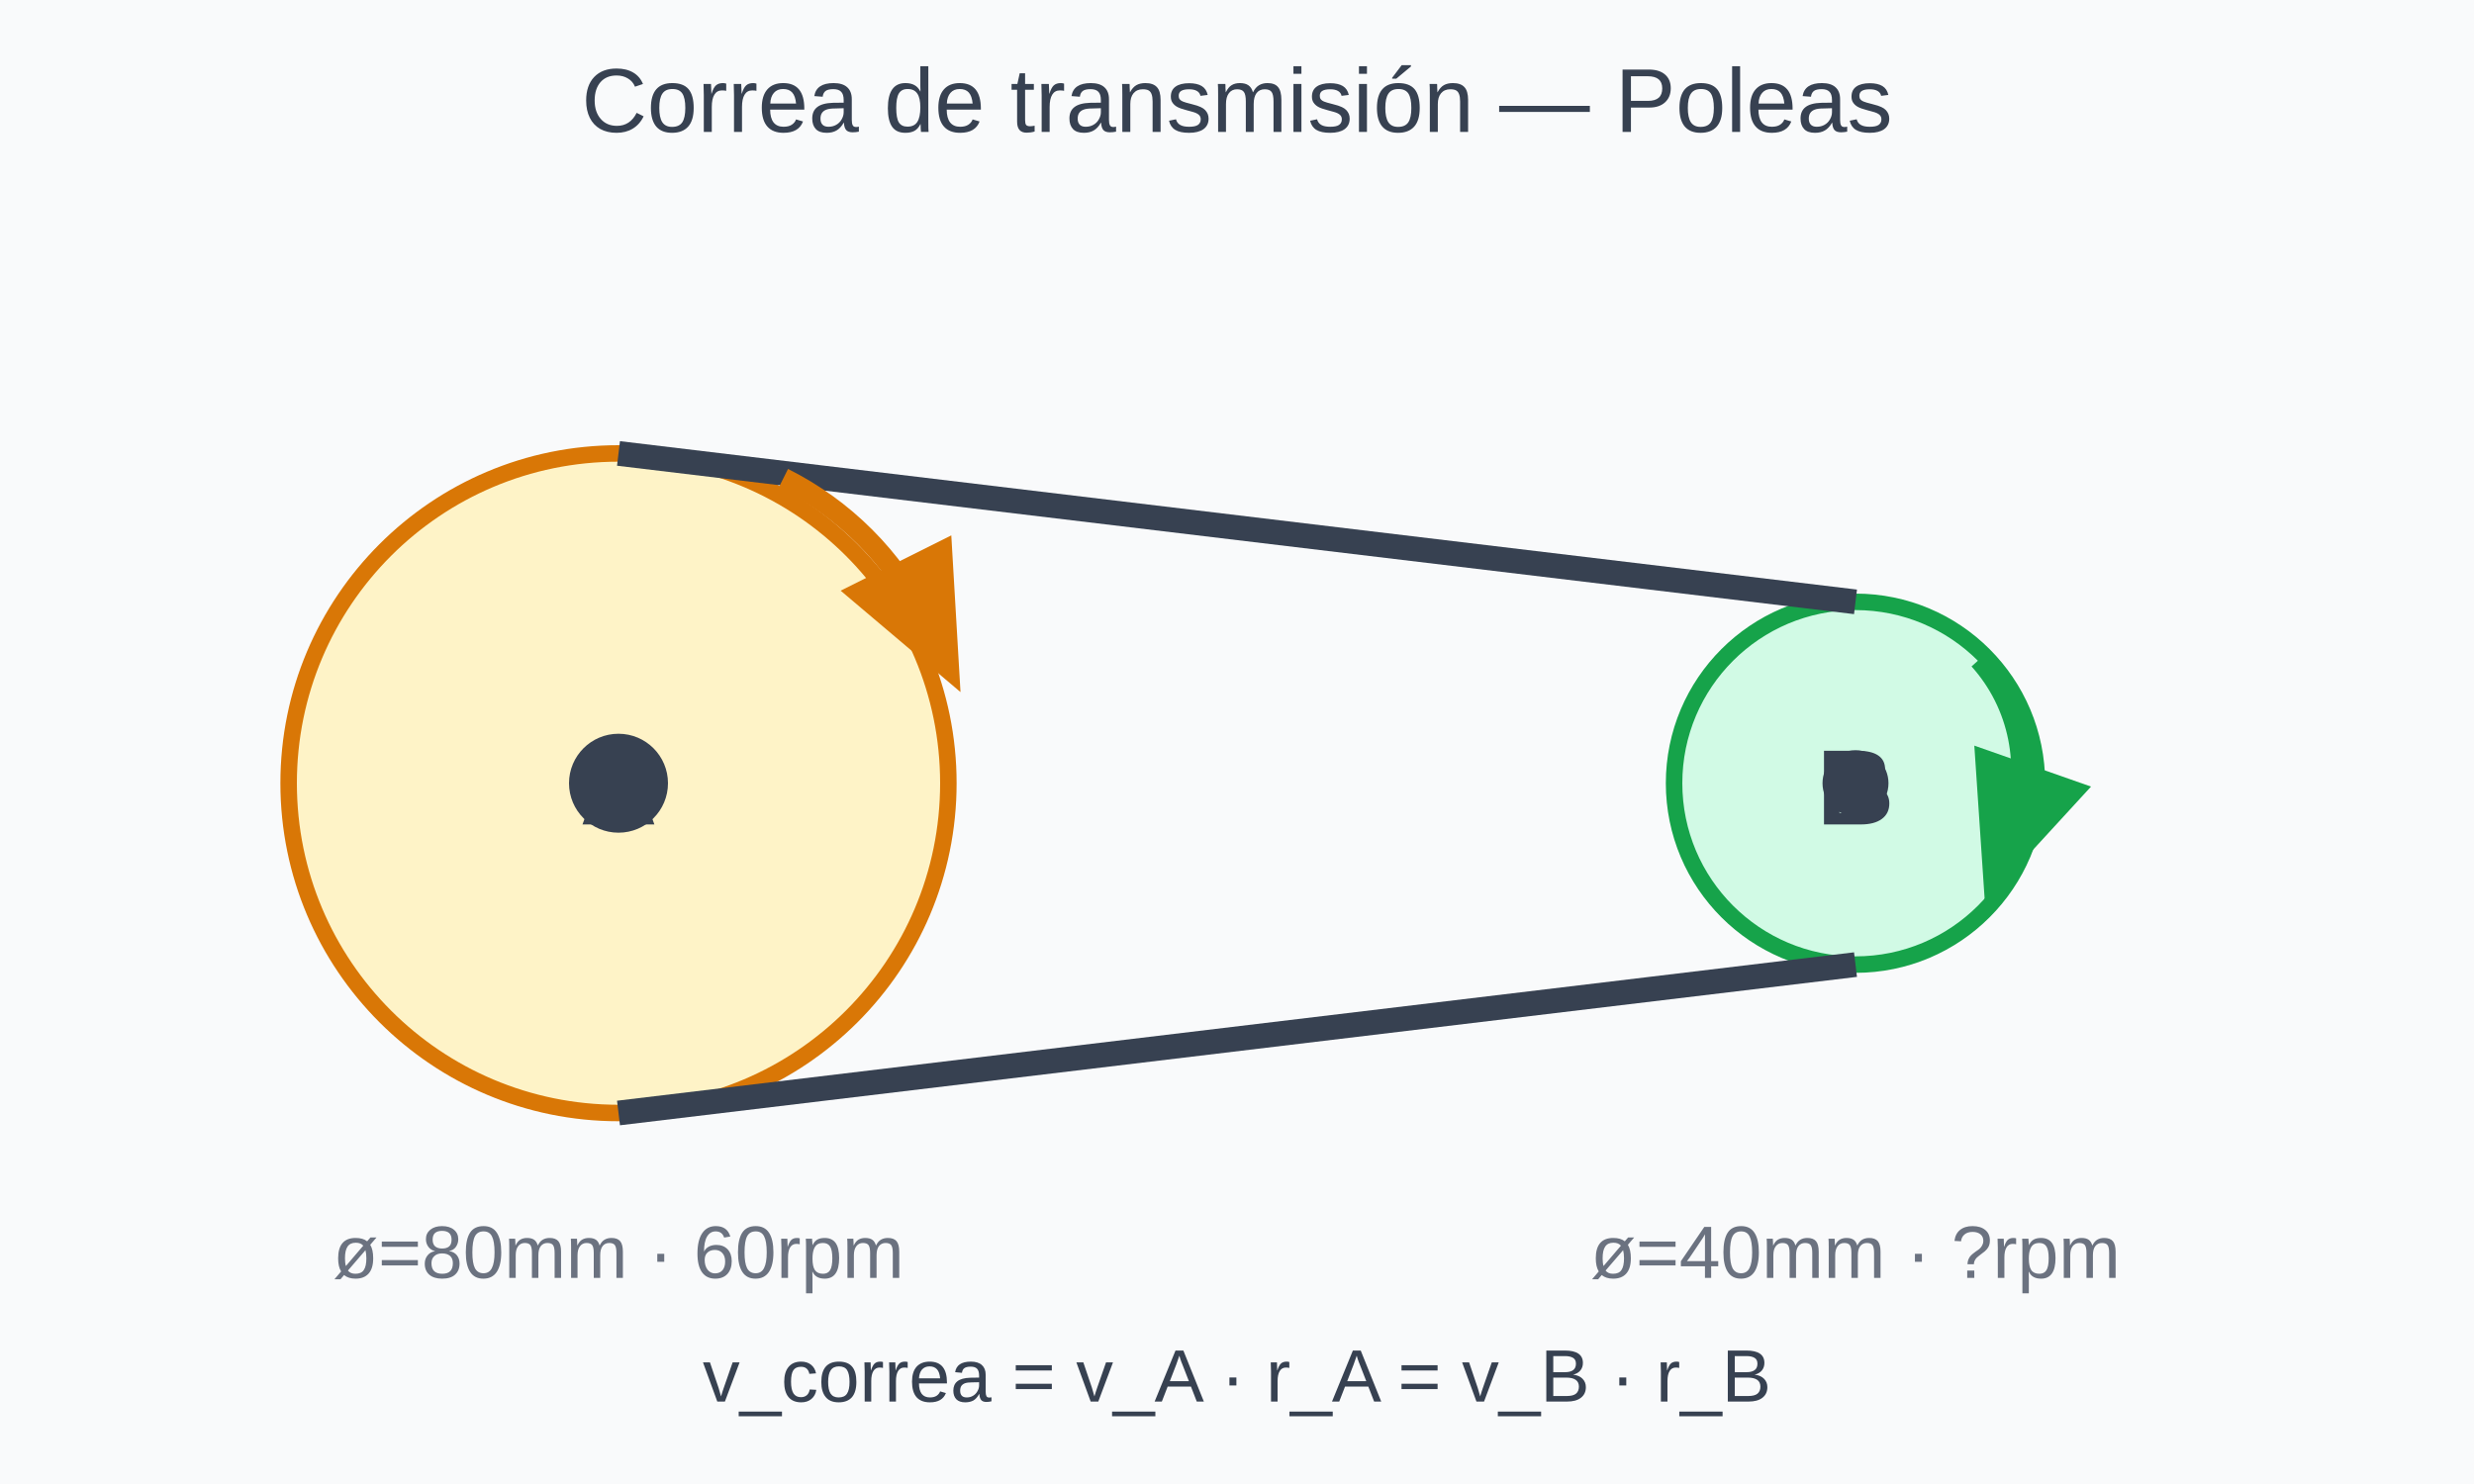
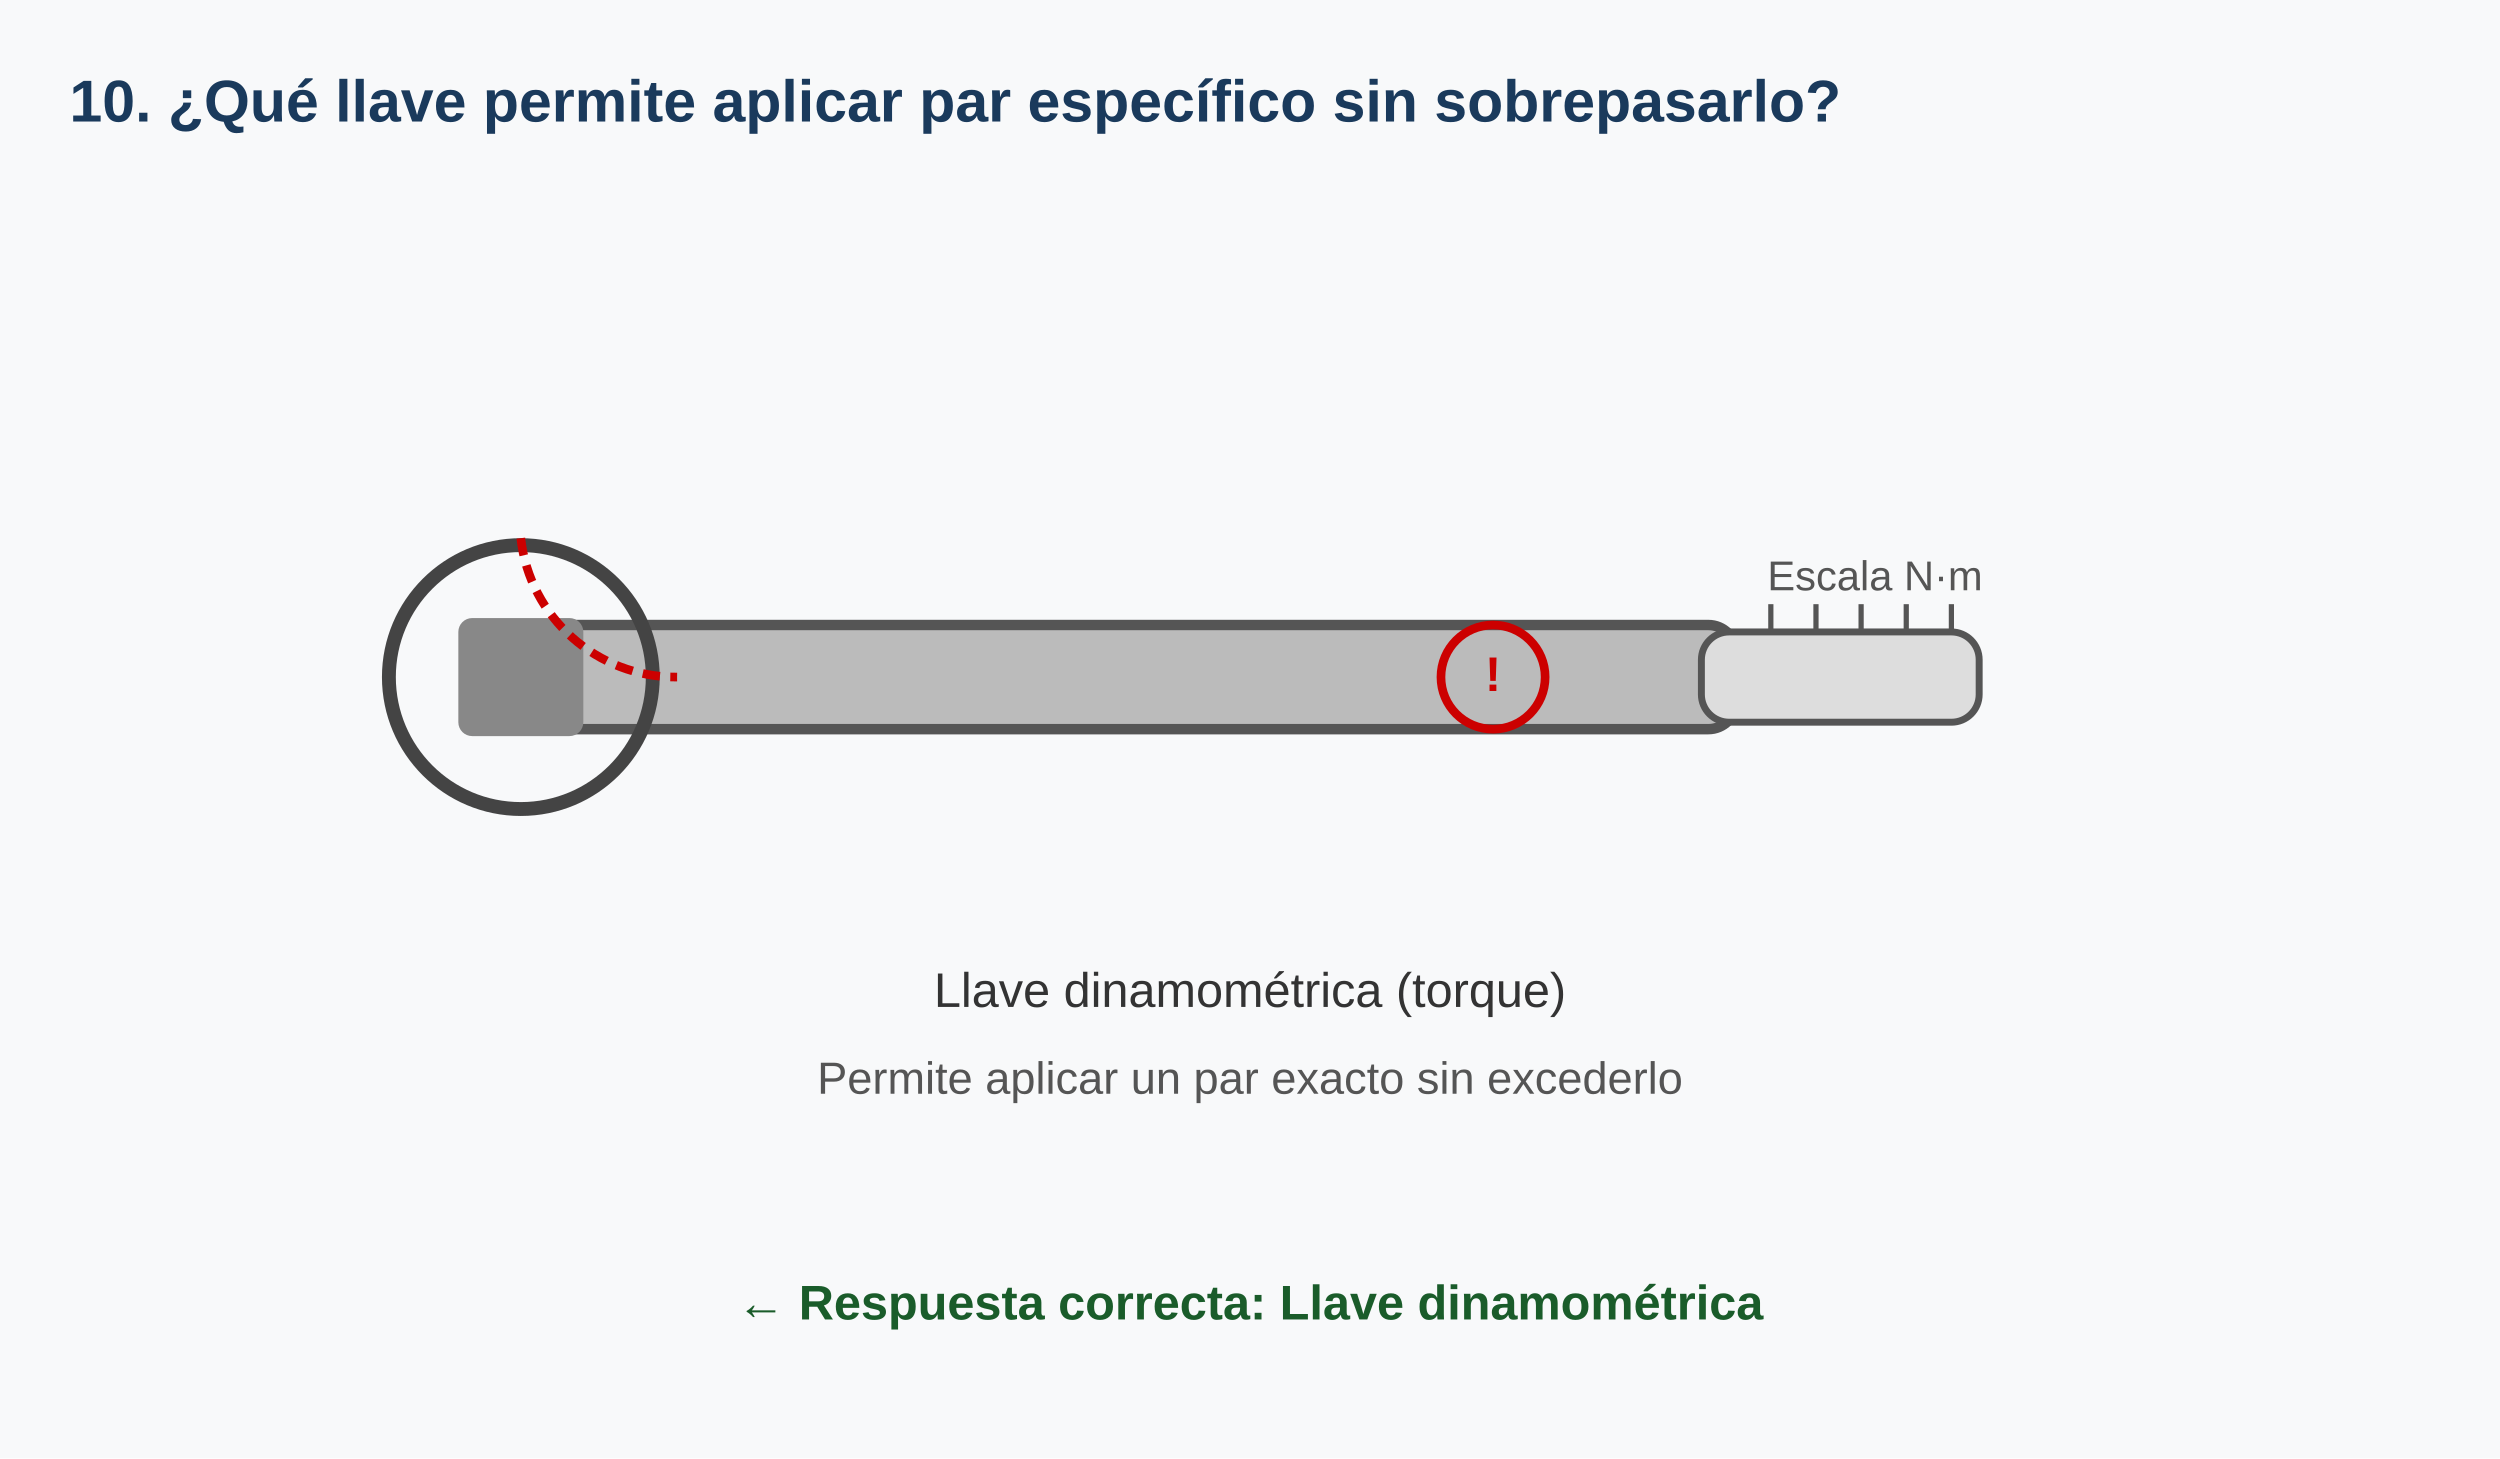
- <svg xmlns="http://www.w3.org/2000/svg" viewBox="0 0 300 180" width="300" height="180">
-   <rect width="300" height="180" fill="#f9fafb" />
-   <text x="150" y="16" text-anchor="middle" font-size="11" fill="#374151" font-family="Arial">Correa de transmisión — Poleas</text>
-   <circle cx="75" cy="95" r="40" fill="#fef3c7" stroke="#d97706" stroke-width="2" />
-   <circle cx="75" cy="95" r="6" fill="#374151" />
-   <text x="75" y="100" text-anchor="middle" font-size="13" font-weight="bold" fill="#374151" font-family="Arial">A</text>
-   <circle cx="225" cy="95" r="22" fill="#d1fae5" stroke="#16a34a" stroke-width="2" />
-   <circle cx="225" cy="95" r="4" fill="#374151" />
-   <text x="225" y="100" text-anchor="middle" font-size="13" font-weight="bold" fill="#374151" font-family="Arial">B</text>
-   <line x1="75" y1="55" x2="225" y2="73" stroke="#374151" stroke-width="3" />
-   <line x1="75" y1="135" x2="225" y2="117" stroke="#374151" stroke-width="3" />
-   <path d="M 95,58 A 38,38 0 0,1 112,75" fill="none" stroke="#d97706" stroke-width="2.5" marker-end="url(#a10)" />
-   <path d="M 240,80 A 20,20 0 0,1 244,100" fill="none" stroke="#16a34a" stroke-width="2.5" marker-end="url(#a10b)" />
-   <defs>
-     <marker id="a10" markerWidth="7" markerHeight="7" refX="3" refY="3" orient="auto">
-       <path d="M0,0 L7,3 L0,6 Z" fill="#d97706" />
-     </marker>
-     <marker id="a10b" markerWidth="7" markerHeight="7" refX="3" refY="3" orient="auto">
-       <path d="M0,0 L7,3 L0,6 Z" fill="#16a34a" />
-     </marker>
-   </defs>
-   <text x="75" y="155" text-anchor="middle" font-size="9" fill="#6b7280" font-family="Arial">ø=80mm · 60rpm</text>
-   <text x="225" y="155" text-anchor="middle" font-size="9" fill="#6b7280" font-family="Arial">ø=40mm · ?rpm</text>
-   <text x="150" y="170" text-anchor="middle" font-size="9" fill="#374151" font-family="Arial">v_correa = v_A · r_A = v_B · r_B</text>
+ <svg xmlns="http://www.w3.org/2000/svg" width="720" height="420" viewBox="0 0 720 420">
+   <rect width="100%" height="100%" fill="#f8f9fa" />
+   <text x="20" y="35" font-family="Arial" font-size="17" font-weight="700" fill="#1a3a5c">10. ¿Qué llave permite aplicar par específico sin sobrepasarlo?</text>
+   <rect x="150" y="180" width="350" height="30" rx="8" fill="#bbb" stroke="#555" stroke-width="3" />
+   <circle cx="150" cy="195" r="38" fill="none" stroke="#444" stroke-width="4" />
+   <rect x="132" y="178" width="36" height="34" rx="4" fill="#888" />
+   <rect x="490" y="182" width="80" height="26" rx="8" fill="#ddd" stroke="#555" stroke-width="2" />
+   <circle cx="430" cy="195" r="15" fill="none" stroke="#c00" stroke-width="2.5" />
+   <text x="430" y="199" font-family="Arial" font-size="14" text-anchor="middle" fill="#c00" font-weight="bold">!</text>
+   <line x1="510" y1="182" x2="510" y2="174" stroke="#555" stroke-width="1.5" />
+   <line x1="523" y1="182" x2="523" y2="174" stroke="#555" stroke-width="1.5" />
+   <line x1="536" y1="182" x2="536" y2="174" stroke="#555" stroke-width="1.5" />
+   <line x1="549" y1="182" x2="549" y2="174" stroke="#555" stroke-width="1.5" />
+   <line x1="562" y1="182" x2="562" y2="174" stroke="#555" stroke-width="1.5" />
+   <text x="540" y="170" font-family="Arial" font-size="12" text-anchor="middle" fill="#555" font-weight="normal">Escala N·m</text>
+   <path d="M 150,155 A 45 45 0 0 0 195,195" fill="none" stroke="#c00" stroke-width="2.5" stroke-dasharray="5 3" />
+   <text x="360" y="290" font-family="Arial" font-size="14" text-anchor="middle" fill="#333" font-weight="normal">Llave dinamométrica (torque)</text>
+   <text x="360" y="315" font-family="Arial" font-size="13" text-anchor="middle" fill="#555" font-weight="normal">Permite aplicar un par exacto sin excederlo</text>
+   <text x="360" y="380" font-family="Arial" font-size="14" text-anchor="middle" fill="#1a5c2a" font-weight="bold">← Respuesta correcta: Llave dinamométrica</text>
</svg>
